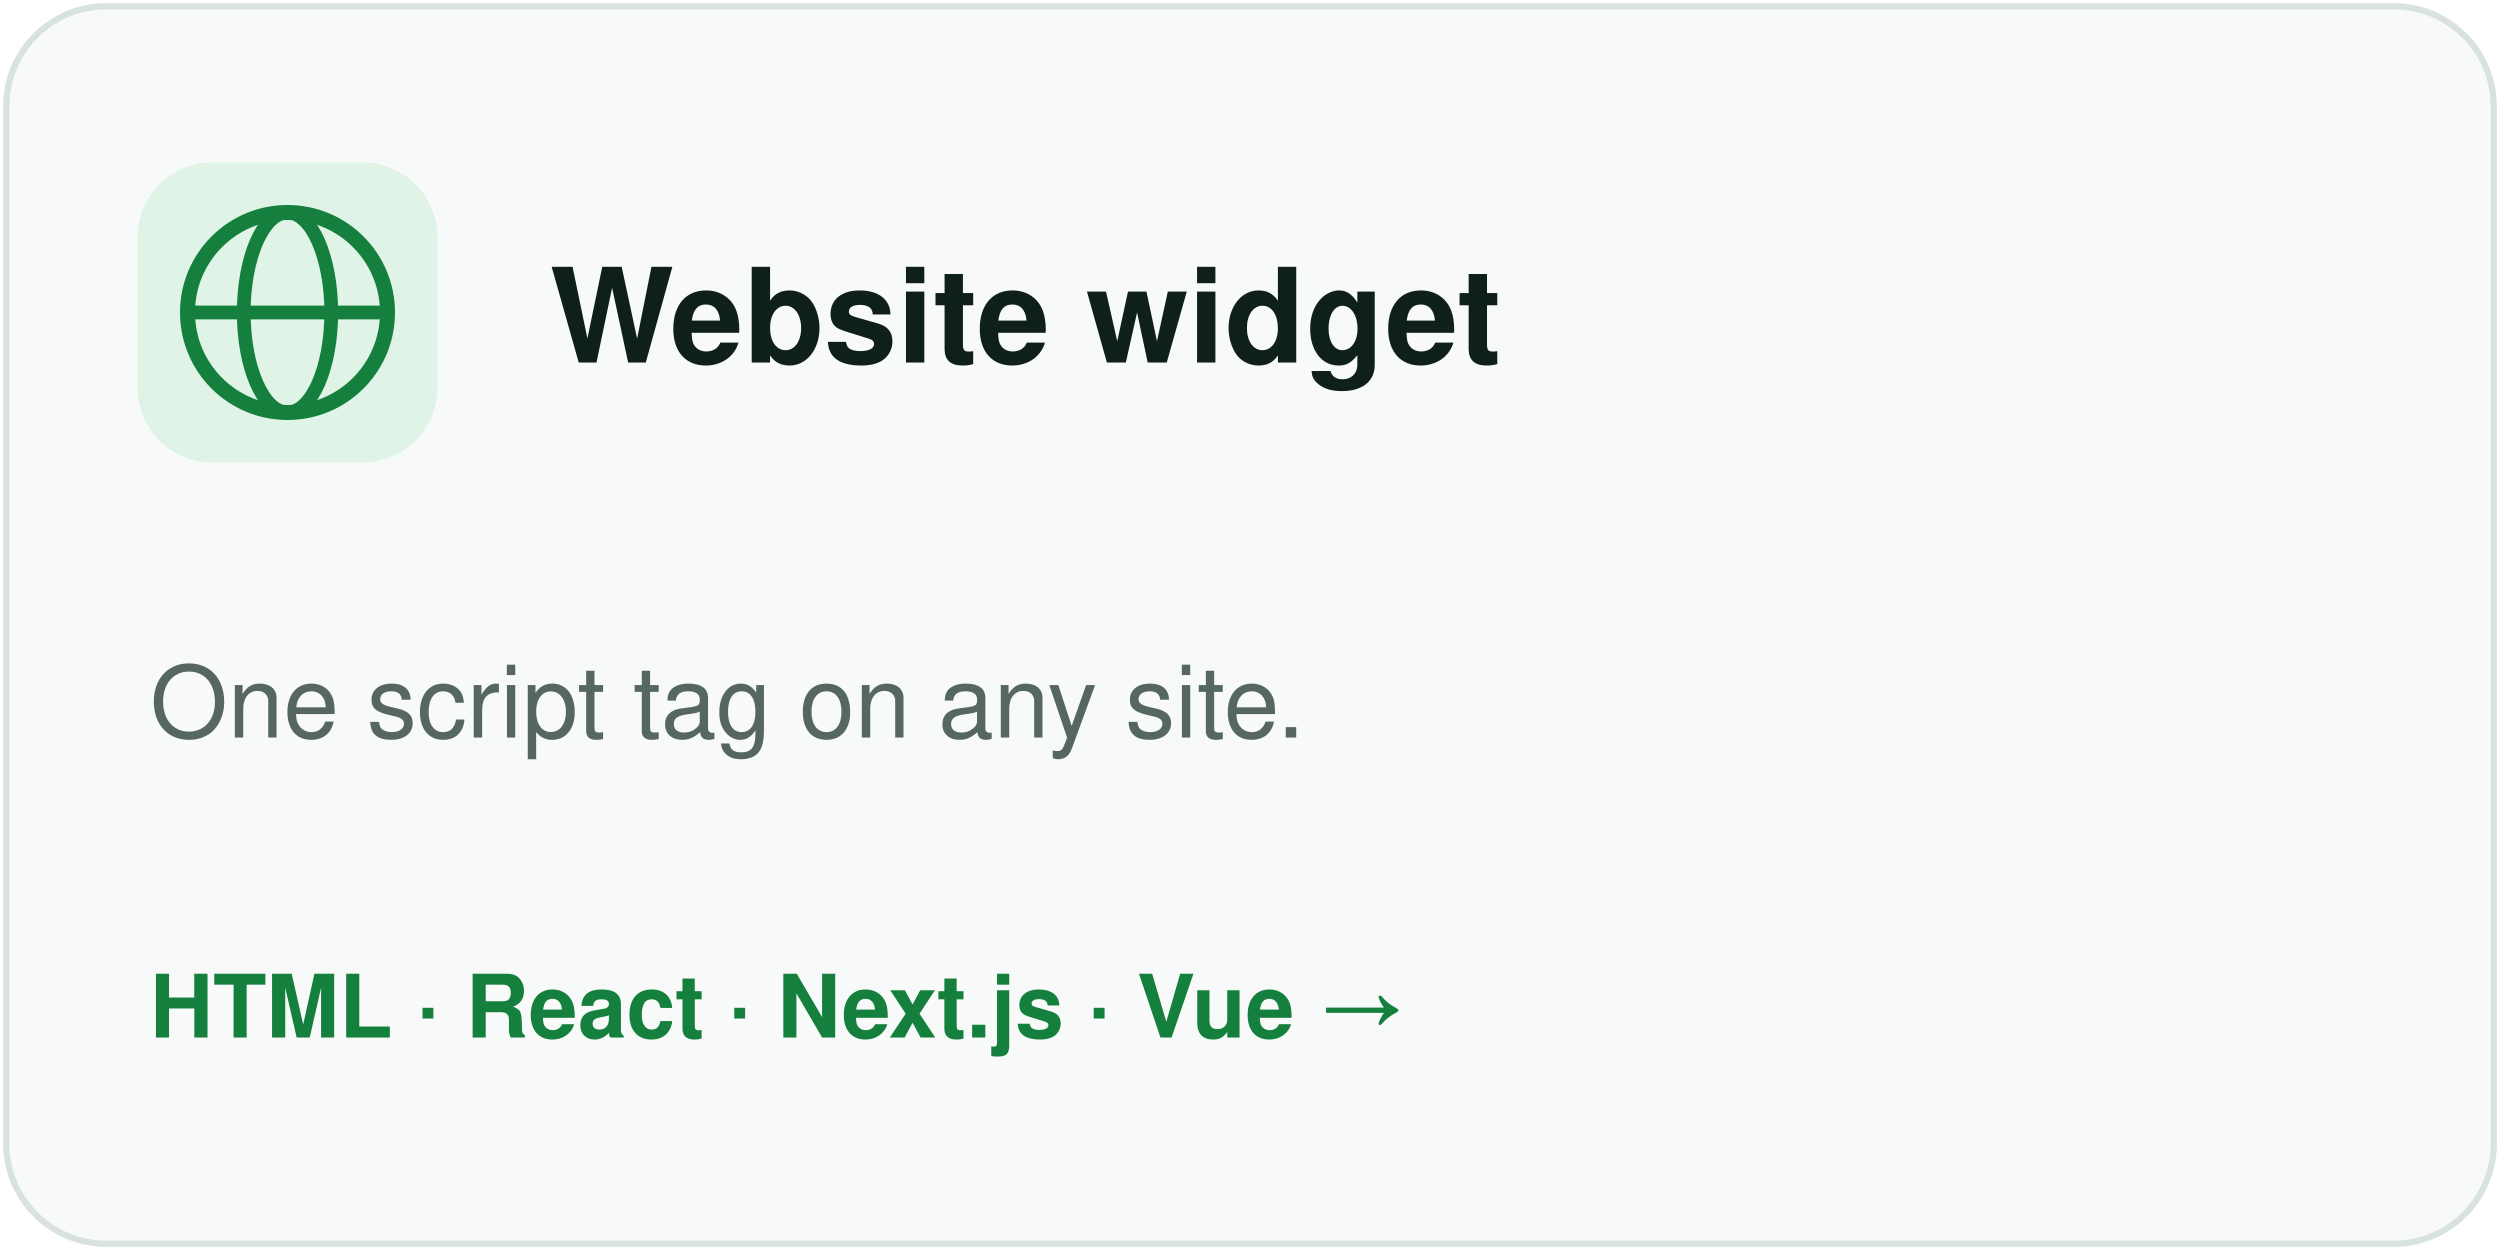
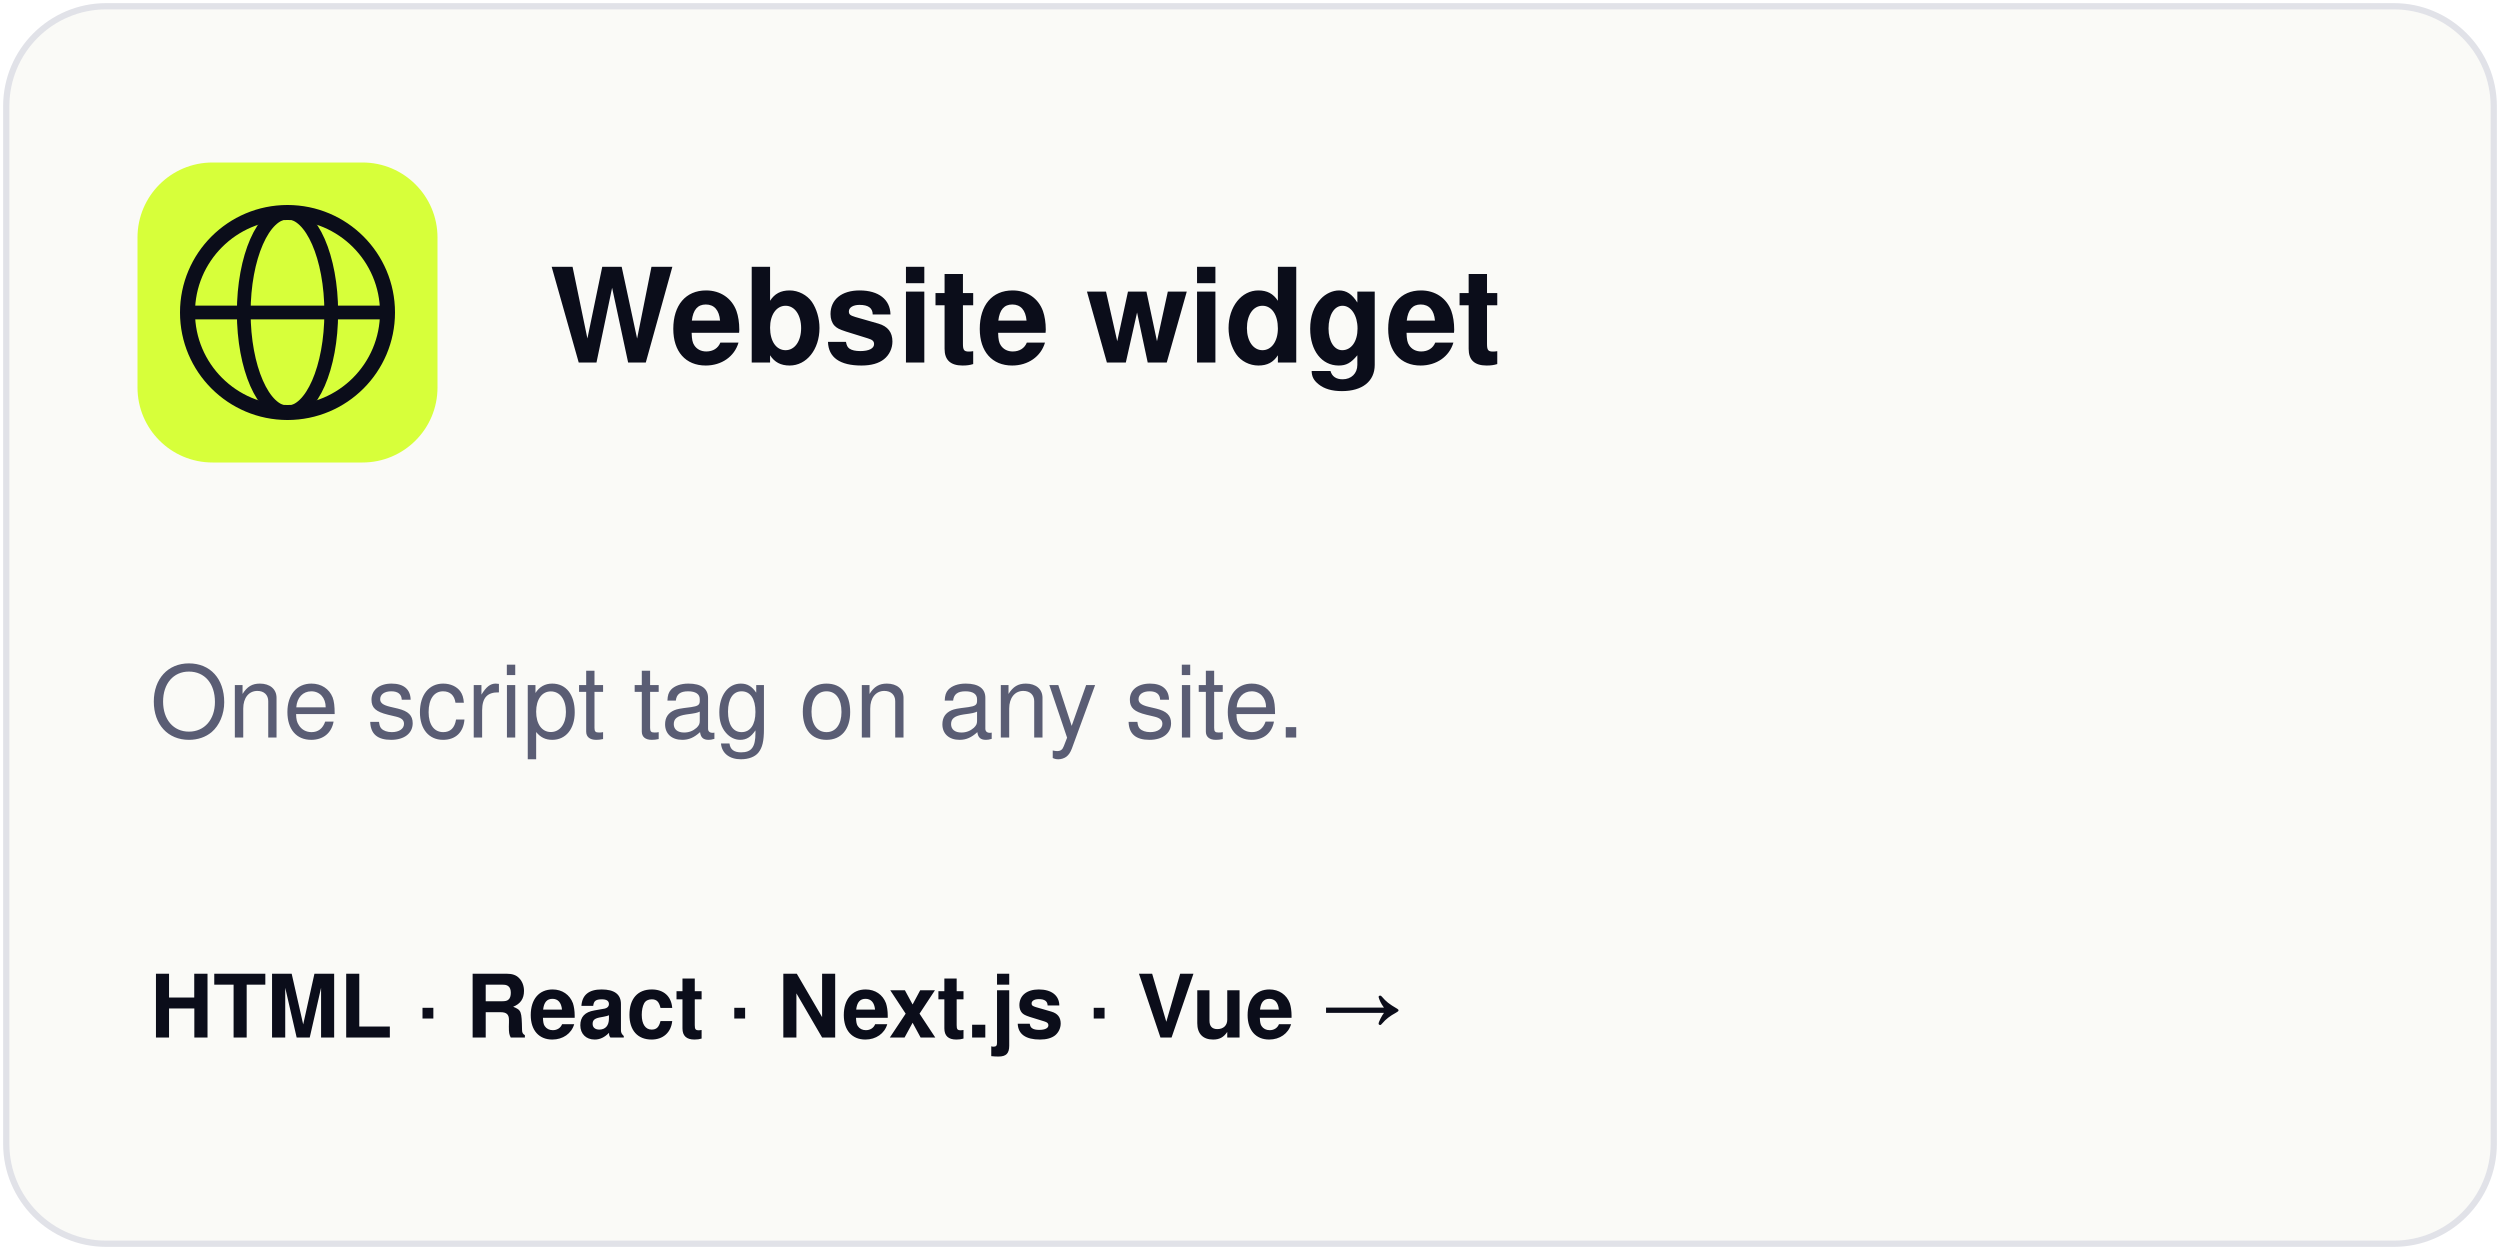
<svg xmlns="http://www.w3.org/2000/svg" width="400" height="200" viewBox="0 0 400 200" role="img" aria-label="Website widget: One script tag on any site.">
-   <rect x="1" y="1" width="398" height="198" rx="16" fill="#f7faf8" stroke="#d9e3de" />
-   <rect x="22" y="26" width="48" height="48" rx="12" fill="#dff3e7" />
+   <rect x="1" y="1" width="398" height="198" rx="16" fill="#FAFAF7" stroke="#E1E2E8" />
+   <rect x="22" y="26" width="48" height="48" rx="12" fill="#D7FF3A" />
  <g transform="translate(0,0)">
-     <circle cx="46" cy="50" r="16" fill="none" stroke="#15803d" stroke-width="2.4" />
-     <ellipse cx="46" cy="50" rx="7" ry="16" fill="none" stroke="#15803d" stroke-width="2.2" />
-     <path d="M30 50h32" stroke="#15803d" stroke-width="2.2" />
+     <circle cx="46" cy="50" r="16" fill="none" stroke="#0B0D1A" stroke-width="2.4" />
+     <ellipse cx="46" cy="50" rx="7" ry="16" fill="none" stroke="#0B0D1A" stroke-width="2.2" />
+     <path d="M30 50h32" stroke="#0B0D1A" stroke-width="2.2" />
  </g>
-   <text x="88" y="58" font-family="-apple-system, BlinkMacSystemFont, 'Segoe UI', Helvetica, Arial, sans-serif" font-size="21" font-weight="700" fill="#0f1f19">Website widget</text>
-   <text x="24" y="118" font-family="-apple-system, BlinkMacSystemFont, 'Segoe UI', Helvetica, Arial, sans-serif" font-size="16" fill="#56675f">One script tag on any site.</text>
-   <text x="24" y="166" font-family="-apple-system, BlinkMacSystemFont, 'Segoe UI', Helvetica, Arial, sans-serif" font-size="14" font-weight="600" fill="#15803d">HTML · React · Next.js · Vue  →</text>
+   <text x="88" y="58" font-family="-apple-system, BlinkMacSystemFont, 'Segoe UI', Helvetica, Arial, sans-serif" font-size="21" font-weight="700" fill="#0B0D1A">Website widget</text>
+   <text x="24" y="118" font-family="-apple-system, BlinkMacSystemFont, 'Segoe UI', Helvetica, Arial, sans-serif" font-size="16" fill="#5A5D74">One script tag on any site.</text>
+   <text x="24" y="166" font-family="-apple-system, BlinkMacSystemFont, 'Segoe UI', Helvetica, Arial, sans-serif" font-size="14" font-weight="600" fill="#0B0D1A">HTML · React · Next.js · Vue  →</text>
</svg>
